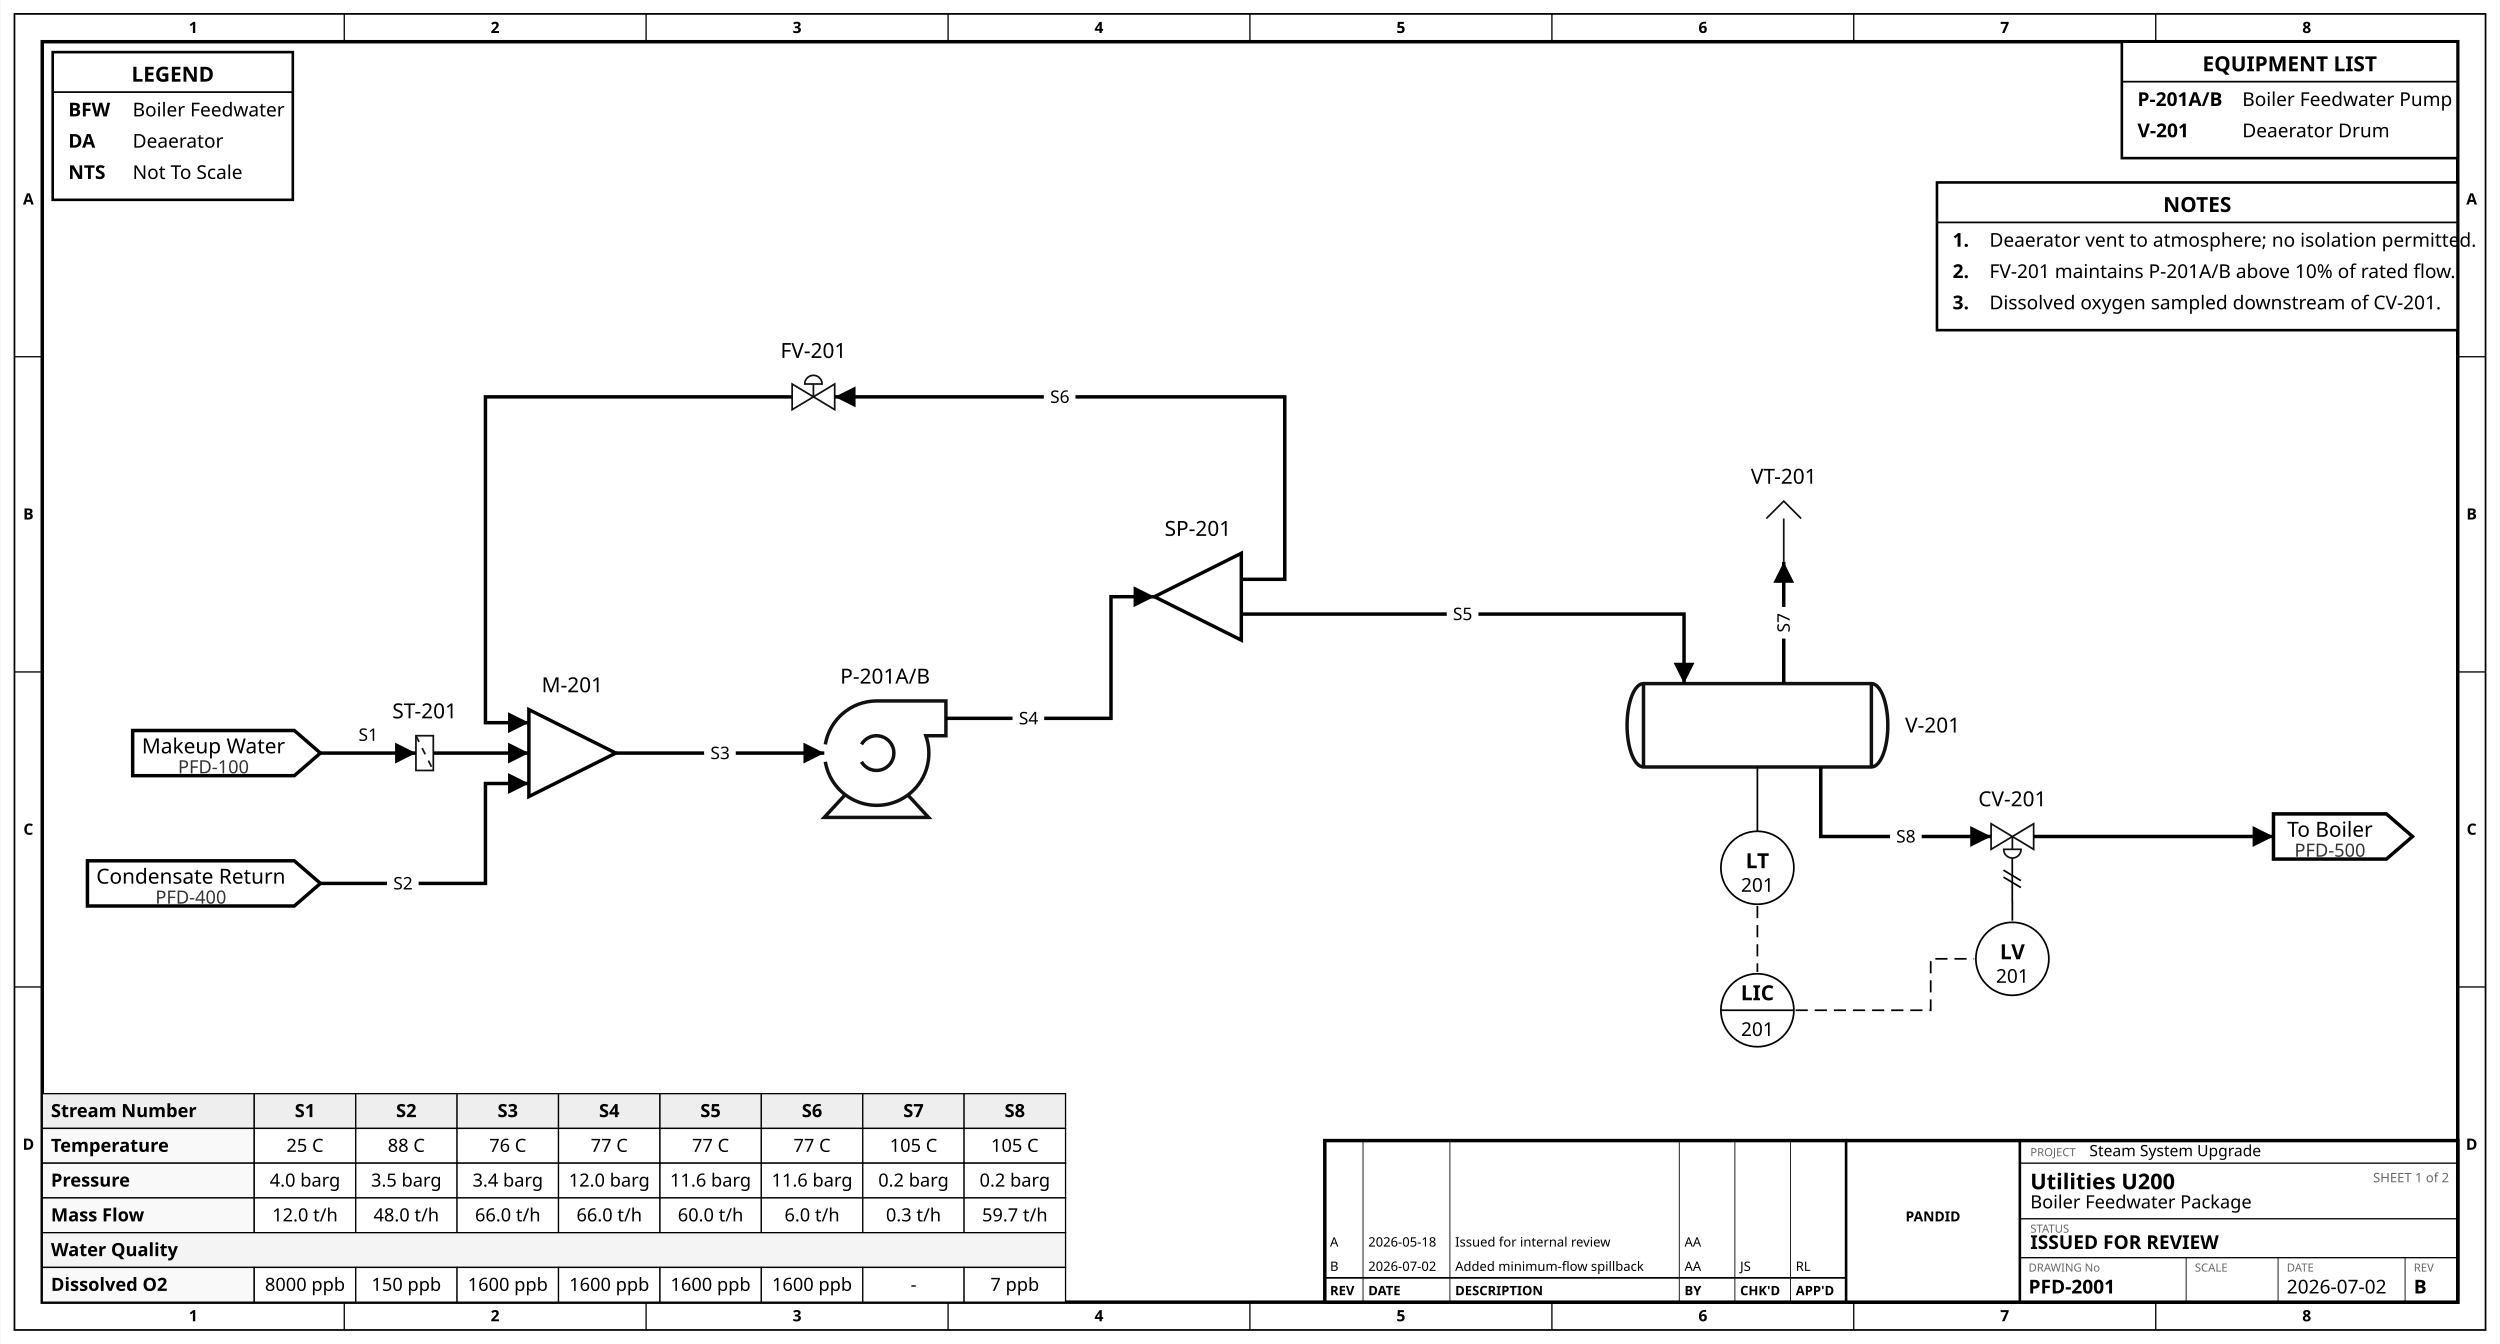
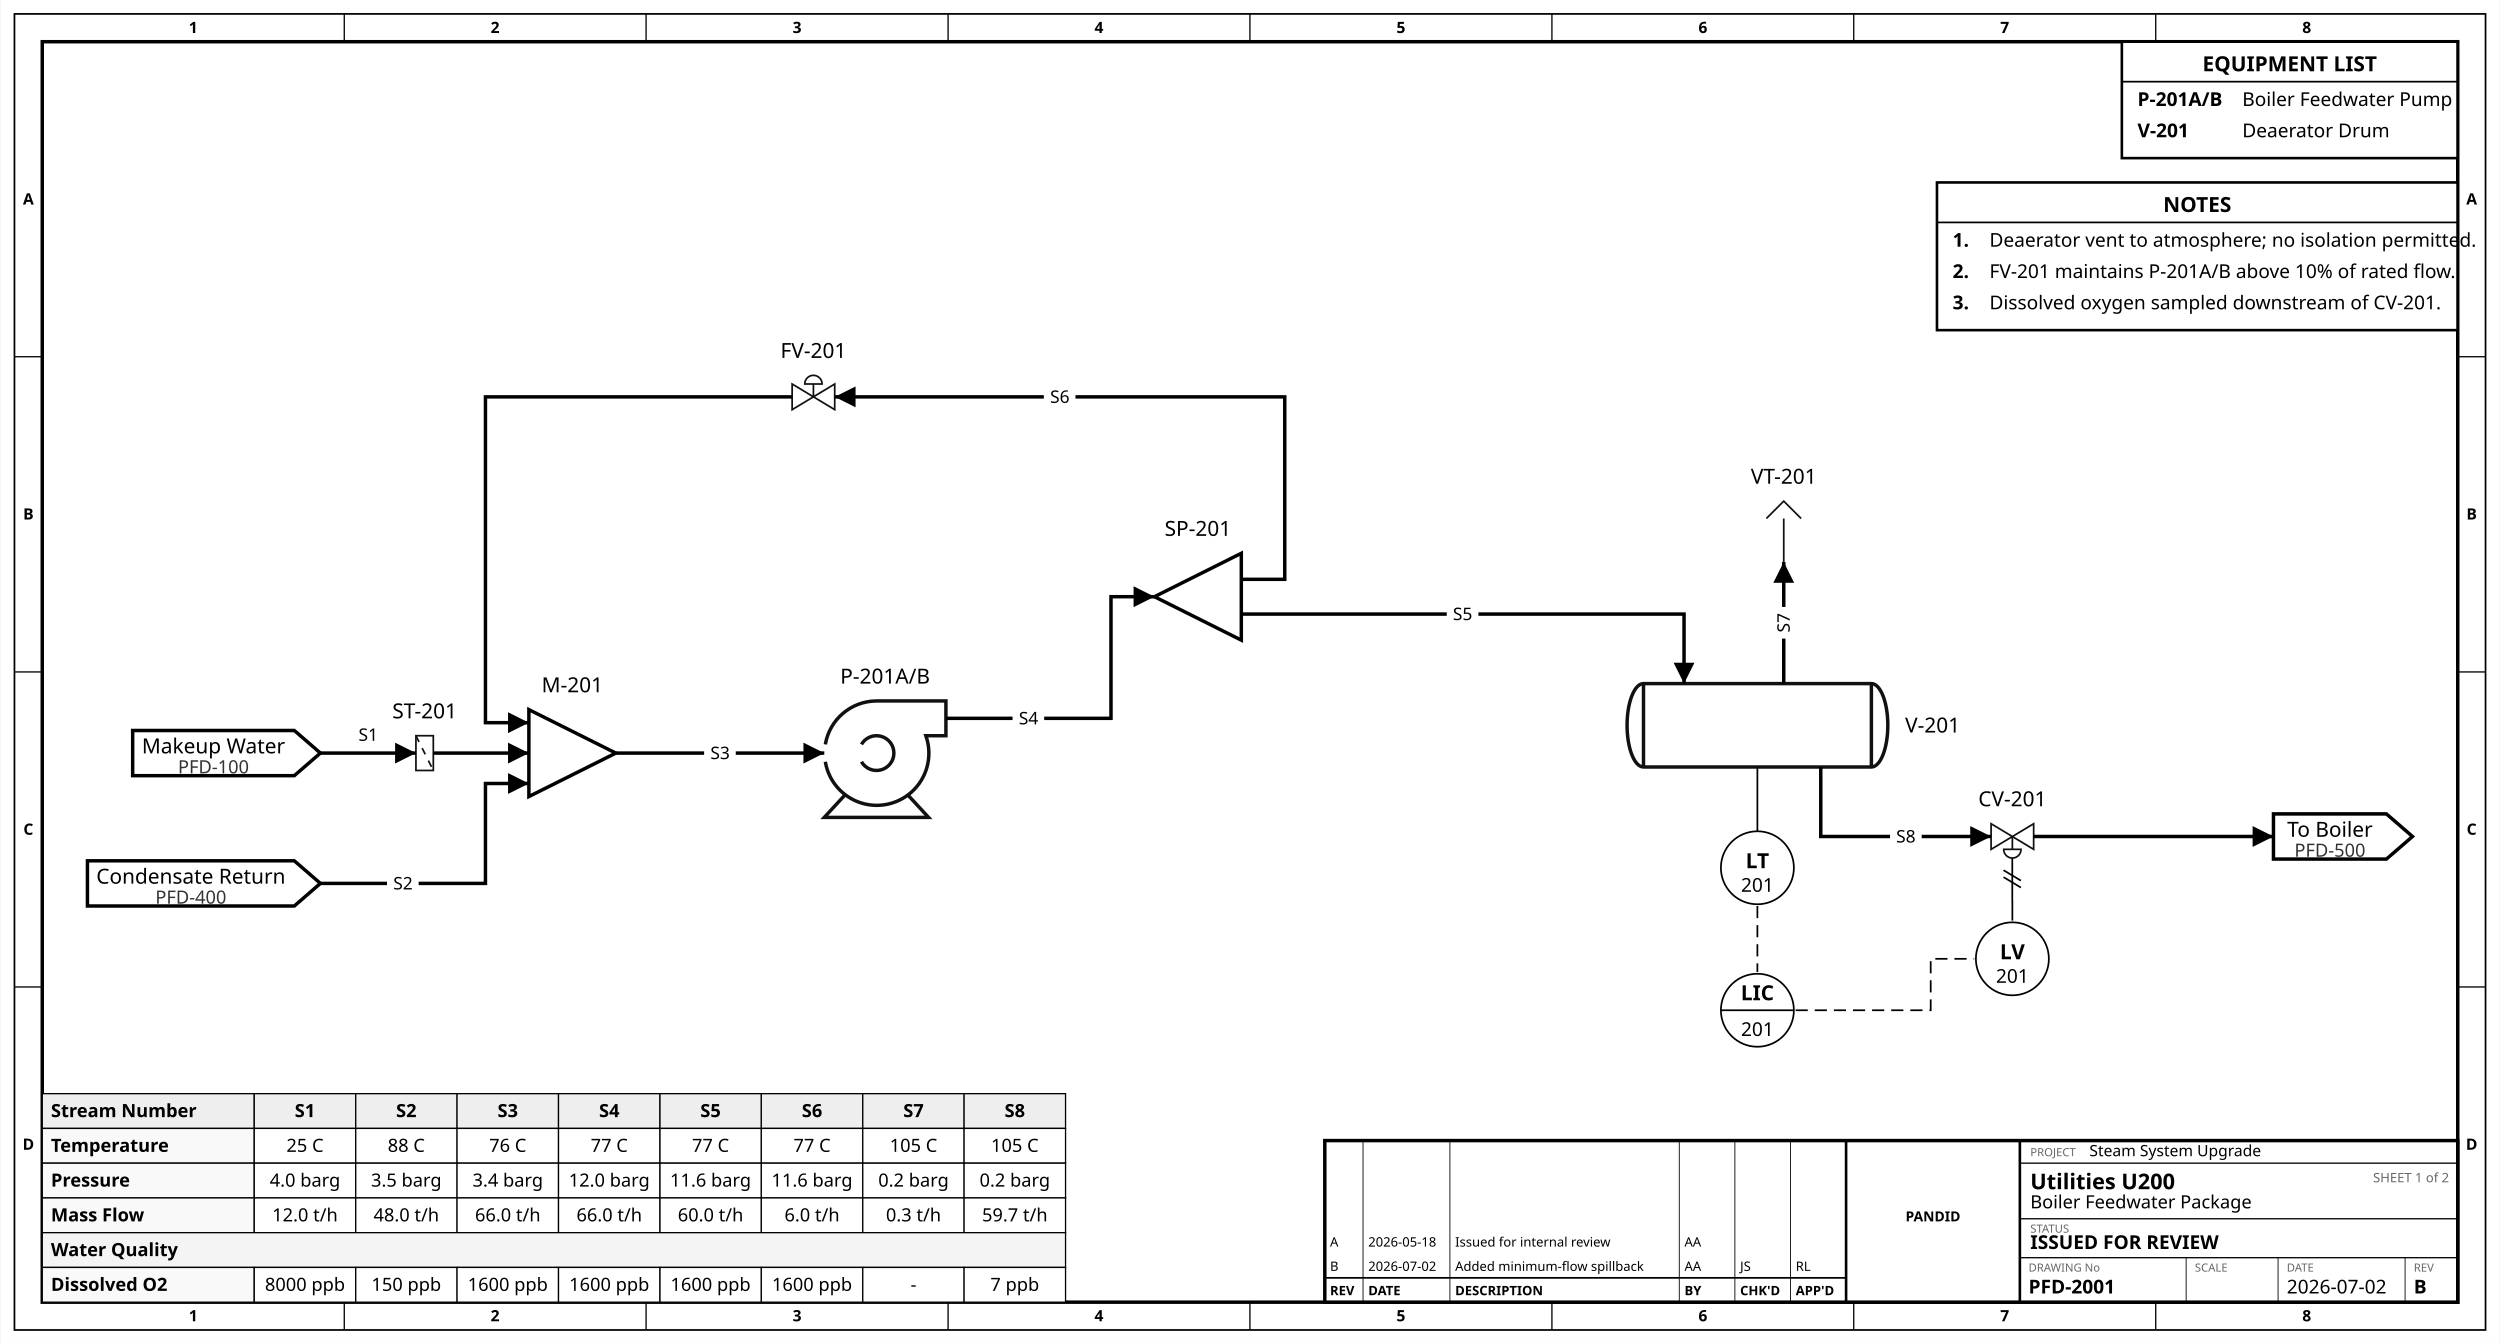
<svg xmlns="http://www.w3.org/2000/svg" width="1438" height="773" viewBox="0.0 -238.4 1438.1 773.4">
  <rect x="0.0" y="-238.4" width="1438.1" height="773.4" fill="white" />
  <rect x="8.0" y="-230.4" width="1422.1" height="757.4" fill="none" stroke="black" stroke-width="1" />
  <rect x="24.0" y="-214.4" width="1390.1" height="725.4" fill="none" stroke="black" stroke-width="2" />
  <text x="110.9" y="-219.4" font-family="sans-serif" font-size="9.0" text-anchor="middle" font-weight="bold" fill="black">1</text>
  <text x="110.9" y="522.0" font-family="sans-serif" font-size="9.0" text-anchor="middle" font-weight="bold" fill="black">1</text>
  <line x1="197.8" y1="-230.4" x2="197.8" y2="-214.4" stroke="black" stroke-width="0.75" />
  <line x1="197.8" y1="511.0" x2="197.8" y2="527.0" stroke="black" stroke-width="0.75" />
  <text x="284.6" y="-219.4" font-family="sans-serif" font-size="9.0" text-anchor="middle" font-weight="bold" fill="black">2</text>
  <text x="284.6" y="522.0" font-family="sans-serif" font-size="9.0" text-anchor="middle" font-weight="bold" fill="black">2</text>
  <line x1="371.5" y1="-230.4" x2="371.5" y2="-214.4" stroke="black" stroke-width="0.75" />
  <line x1="371.5" y1="511.0" x2="371.5" y2="527.0" stroke="black" stroke-width="0.75" />
  <text x="458.4" y="-219.4" font-family="sans-serif" font-size="9.0" text-anchor="middle" font-weight="bold" fill="black">3</text>
  <text x="458.4" y="522.0" font-family="sans-serif" font-size="9.0" text-anchor="middle" font-weight="bold" fill="black">3</text>
  <line x1="545.3" y1="-230.4" x2="545.3" y2="-214.4" stroke="black" stroke-width="0.75" />
  <line x1="545.3" y1="511.0" x2="545.3" y2="527.0" stroke="black" stroke-width="0.75" />
  <text x="632.1" y="-219.4" font-family="sans-serif" font-size="9.0" text-anchor="middle" font-weight="bold" fill="black">4</text>
  <text x="632.1" y="522.0" font-family="sans-serif" font-size="9.0" text-anchor="middle" font-weight="bold" fill="black">4</text>
  <line x1="719.0" y1="-230.4" x2="719.0" y2="-214.4" stroke="black" stroke-width="0.75" />
  <line x1="719.0" y1="511.0" x2="719.0" y2="527.0" stroke="black" stroke-width="0.75" />
  <text x="805.9" y="-219.4" font-family="sans-serif" font-size="9.0" text-anchor="middle" font-weight="bold" fill="black">5</text>
  <text x="805.9" y="522.0" font-family="sans-serif" font-size="9.0" text-anchor="middle" font-weight="bold" fill="black">5</text>
  <line x1="892.8" y1="-230.4" x2="892.8" y2="-214.4" stroke="black" stroke-width="0.75" />
  <line x1="892.8" y1="511.0" x2="892.8" y2="527.0" stroke="black" stroke-width="0.75" />
  <text x="979.7" y="-219.4" font-family="sans-serif" font-size="9.0" text-anchor="middle" font-weight="bold" fill="black">6</text>
  <text x="979.7" y="522.0" font-family="sans-serif" font-size="9.0" text-anchor="middle" font-weight="bold" fill="black">6</text>
  <line x1="1066.5" y1="-230.4" x2="1066.5" y2="-214.4" stroke="black" stroke-width="0.75" />
  <line x1="1066.5" y1="511.0" x2="1066.5" y2="527.0" stroke="black" stroke-width="0.75" />
  <text x="1153.4" y="-219.4" font-family="sans-serif" font-size="9.0" text-anchor="middle" font-weight="bold" fill="black">7</text>
  <text x="1153.4" y="522.0" font-family="sans-serif" font-size="9.0" text-anchor="middle" font-weight="bold" fill="black">7</text>
  <line x1="1240.3" y1="-230.4" x2="1240.3" y2="-214.4" stroke="black" stroke-width="0.75" />
  <line x1="1240.3" y1="511.0" x2="1240.3" y2="527.0" stroke="black" stroke-width="0.75" />
  <text x="1327.2" y="-219.4" font-family="sans-serif" font-size="9.0" text-anchor="middle" font-weight="bold" fill="black">8</text>
  <text x="1327.2" y="522.0" font-family="sans-serif" font-size="9.0" text-anchor="middle" font-weight="bold" fill="black">8</text>
  <text x="16.0" y="-120.7" font-family="sans-serif" font-size="9.0" text-anchor="middle" font-weight="bold" fill="black">A</text>
  <text x="1422.1" y="-120.7" font-family="sans-serif" font-size="9.0" text-anchor="middle" font-weight="bold" fill="black">A</text>
  <line x1="8.0" y1="-33.1" x2="24.0" y2="-33.1" stroke="black" stroke-width="0.75" />
  <line x1="1414.1" y1="-33.1" x2="1430.1" y2="-33.1" stroke="black" stroke-width="0.75" />
  <text x="16.0" y="60.6" font-family="sans-serif" font-size="9.0" text-anchor="middle" font-weight="bold" fill="black">B</text>
  <text x="1422.1" y="60.6" font-family="sans-serif" font-size="9.0" text-anchor="middle" font-weight="bold" fill="black">B</text>
  <line x1="8.0" y1="148.3" x2="24.0" y2="148.3" stroke="black" stroke-width="0.75" />
  <line x1="1414.1" y1="148.3" x2="1430.1" y2="148.3" stroke="black" stroke-width="0.75" />
  <text x="16.0" y="242.0" font-family="sans-serif" font-size="9.0" text-anchor="middle" font-weight="bold" fill="black">C</text>
  <text x="1422.1" y="242.0" font-family="sans-serif" font-size="9.0" text-anchor="middle" font-weight="bold" fill="black">C</text>
  <line x1="8.0" y1="329.6" x2="24.0" y2="329.6" stroke="black" stroke-width="0.75" />
  <line x1="1414.1" y1="329.6" x2="1430.1" y2="329.6" stroke="black" stroke-width="0.75" />
  <text x="16.0" y="423.3" font-family="sans-serif" font-size="9.0" text-anchor="middle" font-weight="bold" fill="black">D</text>
  <text x="1422.1" y="423.3" font-family="sans-serif" font-size="9.0" text-anchor="middle" font-weight="bold" fill="black">D</text>
-   <rect x="30.0" y="-208.4" width="138.2" height="85.0" fill="white" stroke="black" stroke-width="1.5" />
-   <text x="99.1" y="-191.4" font-family="sans-serif" font-size="12.0" text-anchor="middle" font-weight="bold" fill="black">LEGEND</text>
-   <line x1="30.0" y1="-185.4" x2="168.2" y2="-185.4" stroke="black" stroke-width="1" />
-   <text x="39.0" y="-171.4" font-family="sans-serif" font-size="11.0" text-anchor="start" font-weight="bold" fill="black">BFW</text>
-   <text x="76.0" y="-171.4" font-family="sans-serif" font-size="11.0" text-anchor="start" fill="black">Boiler Feedwater</text>
-   <text x="39.0" y="-153.4" font-family="sans-serif" font-size="11.0" text-anchor="start" font-weight="bold" fill="black">DA</text>
-   <text x="76.0" y="-153.4" font-family="sans-serif" font-size="11.0" text-anchor="start" fill="black">Deaerator</text>
-   <text x="39.0" y="-135.4" font-family="sans-serif" font-size="11.0" text-anchor="start" font-weight="bold" fill="black">NTS</text>
-   <text x="76.0" y="-135.4" font-family="sans-serif" font-size="11.0" text-anchor="start" fill="black">Not To Scale</text>
  <rect x="1220.8" y="-214.4" width="193.2" height="67.0" fill="white" stroke="black" stroke-width="1.5" />
  <text x="1317.4" y="-197.4" font-family="sans-serif" font-size="12.0" text-anchor="middle" font-weight="bold" fill="black">EQUIPMENT LIST</text>
  <line x1="1220.8" y1="-191.4" x2="1414.1" y2="-191.4" stroke="black" stroke-width="1" />
  <text x="1229.8" y="-177.4" font-family="sans-serif" font-size="11.0" text-anchor="start" font-weight="bold" fill="black">P-201A/B</text>
  <text x="1290.1" y="-177.4" font-family="sans-serif" font-size="11.0" text-anchor="start" fill="black">Boiler Feedwater Pump</text>
  <text x="1229.8" y="-159.4" font-family="sans-serif" font-size="11.0" text-anchor="start" font-weight="bold" fill="black">V-201</text>
  <text x="1290.1" y="-159.4" font-family="sans-serif" font-size="11.0" text-anchor="start" fill="black">Deaerator Drum</text>
  <rect x="1114.4" y="-133.4" width="299.6" height="85.0" fill="white" stroke="black" stroke-width="1.5" />
  <text x="1264.2" y="-116.4" font-family="sans-serif" font-size="12.0" text-anchor="middle" font-weight="bold" fill="black">NOTES</text>
  <line x1="1114.4" y1="-110.4" x2="1414.1" y2="-110.4" stroke="black" stroke-width="1" />
  <text x="1123.4" y="-96.4" font-family="sans-serif" font-size="11.0" text-anchor="start" font-weight="bold" fill="black">1.</text>
  <text x="1144.6" y="-96.4" font-family="sans-serif" font-size="11.0" text-anchor="start" fill="black">Deaerator vent to atmosphere; no isolation permitted.</text>
  <text x="1123.4" y="-78.4" font-family="sans-serif" font-size="11.0" text-anchor="start" font-weight="bold" fill="black">2.</text>
  <text x="1144.6" y="-78.4" font-family="sans-serif" font-size="11.0" text-anchor="start" fill="black">FV-201 maintains P-201A/B above 10% of rated flow.</text>
  <text x="1123.4" y="-60.4" font-family="sans-serif" font-size="11.0" text-anchor="start" font-weight="bold" fill="black">3.</text>
  <text x="1144.6" y="-60.4" font-family="sans-serif" font-size="11.0" text-anchor="start" fill="black">Dissolved oxygen sampled downstream of CV-201.</text>
  <g id="stream_table">
    <rect x="24.0" y="391.0" width="122.0" height="20.0" fill="#eee" stroke="black" stroke-width="0.75" />
    <text x="29.0" y="404.5" font-family="sans-serif" font-size="10.5" font-weight="bold" text-anchor="start">Stream Number</text>
    <rect x="146.0" y="391.0" width="58.4" height="20.0" fill="#eee" stroke="black" stroke-width="0.75" />
    <text x="175.2" y="404.5" font-family="sans-serif" font-size="10.5" font-weight="bold" text-anchor="middle">S1</text>
    <rect x="204.4" y="391.0" width="58.4" height="20.0" fill="#eee" stroke="black" stroke-width="0.75" />
    <text x="233.5" y="404.5" font-family="sans-serif" font-size="10.5" font-weight="bold" text-anchor="middle">S2</text>
    <rect x="262.7" y="391.0" width="58.4" height="20.0" fill="#eee" stroke="black" stroke-width="0.75" />
    <text x="291.9" y="404.5" font-family="sans-serif" font-size="10.5" font-weight="bold" text-anchor="middle">S3</text>
    <rect x="321.1" y="391.0" width="58.4" height="20.0" fill="#eee" stroke="black" stroke-width="0.75" />
    <text x="350.3" y="404.5" font-family="sans-serif" font-size="10.5" font-weight="bold" text-anchor="middle">S4</text>
    <rect x="379.5" y="391.0" width="58.4" height="20.0" fill="#eee" stroke="black" stroke-width="0.75" />
    <text x="408.6" y="404.5" font-family="sans-serif" font-size="10.5" font-weight="bold" text-anchor="middle">S5</text>
    <rect x="437.8" y="391.0" width="58.4" height="20.0" fill="#eee" stroke="black" stroke-width="0.75" />
    <text x="467.0" y="404.5" font-family="sans-serif" font-size="10.5" font-weight="bold" text-anchor="middle">S6</text>
    <rect x="496.2" y="391.0" width="58.4" height="20.0" fill="#eee" stroke="black" stroke-width="0.75" />
    <text x="525.4" y="404.5" font-family="sans-serif" font-size="10.5" font-weight="bold" text-anchor="middle">S7</text>
    <rect x="554.5" y="391.0" width="58.4" height="20.0" fill="#eee" stroke="black" stroke-width="0.75" />
    <text x="583.7" y="404.5" font-family="sans-serif" font-size="10.5" font-weight="bold" text-anchor="middle">S8</text>
    <rect x="24.0" y="411.0" width="122.0" height="20.0" fill="#f9f9f9" stroke="black" stroke-width="0.75" />
    <text x="29.0" y="424.5" font-family="sans-serif" font-size="10.5" font-weight="bold" text-anchor="start">Temperature</text>
    <rect x="146.0" y="411.0" width="58.4" height="20.0" fill="white" stroke="black" stroke-width="0.75" />
    <text x="175.2" y="424.5" font-family="sans-serif" font-size="10.5" text-anchor="middle">25 C</text>
    <rect x="204.4" y="411.0" width="58.4" height="20.0" fill="white" stroke="black" stroke-width="0.75" />
    <text x="233.5" y="424.5" font-family="sans-serif" font-size="10.5" text-anchor="middle">88 C</text>
    <rect x="262.7" y="411.0" width="58.4" height="20.0" fill="white" stroke="black" stroke-width="0.75" />
    <text x="291.9" y="424.5" font-family="sans-serif" font-size="10.5" text-anchor="middle">76 C</text>
    <rect x="321.1" y="411.0" width="58.4" height="20.0" fill="white" stroke="black" stroke-width="0.75" />
    <text x="350.3" y="424.5" font-family="sans-serif" font-size="10.5" text-anchor="middle">77 C</text>
    <rect x="379.5" y="411.0" width="58.4" height="20.0" fill="white" stroke="black" stroke-width="0.75" />
    <text x="408.6" y="424.5" font-family="sans-serif" font-size="10.5" text-anchor="middle">77 C</text>
    <rect x="437.8" y="411.0" width="58.4" height="20.0" fill="white" stroke="black" stroke-width="0.75" />
    <text x="467.0" y="424.5" font-family="sans-serif" font-size="10.5" text-anchor="middle">77 C</text>
    <rect x="496.2" y="411.0" width="58.4" height="20.0" fill="white" stroke="black" stroke-width="0.75" />
    <text x="525.4" y="424.5" font-family="sans-serif" font-size="10.5" text-anchor="middle">105 C</text>
    <rect x="554.5" y="411.0" width="58.4" height="20.0" fill="white" stroke="black" stroke-width="0.75" />
    <text x="583.7" y="424.5" font-family="sans-serif" font-size="10.5" text-anchor="middle">105 C</text>
    <rect x="24.0" y="431.0" width="122.0" height="20.0" fill="#f9f9f9" stroke="black" stroke-width="0.75" />
    <text x="29.0" y="444.5" font-family="sans-serif" font-size="10.5" font-weight="bold" text-anchor="start">Pressure</text>
    <rect x="146.0" y="431.0" width="58.4" height="20.0" fill="white" stroke="black" stroke-width="0.75" />
    <text x="175.2" y="444.5" font-family="sans-serif" font-size="10.5" text-anchor="middle">4.0 barg</text>
    <rect x="204.4" y="431.0" width="58.4" height="20.0" fill="white" stroke="black" stroke-width="0.75" />
    <text x="233.5" y="444.5" font-family="sans-serif" font-size="10.5" text-anchor="middle">3.5 barg</text>
    <rect x="262.7" y="431.0" width="58.4" height="20.0" fill="white" stroke="black" stroke-width="0.75" />
    <text x="291.9" y="444.5" font-family="sans-serif" font-size="10.5" text-anchor="middle">3.4 barg</text>
    <rect x="321.1" y="431.0" width="58.4" height="20.0" fill="white" stroke="black" stroke-width="0.75" />
    <text x="350.3" y="444.5" font-family="sans-serif" font-size="10.5" text-anchor="middle">12.0 barg</text>
    <rect x="379.5" y="431.0" width="58.4" height="20.0" fill="white" stroke="black" stroke-width="0.75" />
    <text x="408.6" y="444.5" font-family="sans-serif" font-size="10.5" text-anchor="middle">11.6 barg</text>
    <rect x="437.8" y="431.0" width="58.4" height="20.0" fill="white" stroke="black" stroke-width="0.75" />
    <text x="467.0" y="444.5" font-family="sans-serif" font-size="10.5" text-anchor="middle">11.6 barg</text>
    <rect x="496.2" y="431.0" width="58.4" height="20.0" fill="white" stroke="black" stroke-width="0.75" />
    <text x="525.4" y="444.5" font-family="sans-serif" font-size="10.5" text-anchor="middle">0.2 barg</text>
    <rect x="554.5" y="431.0" width="58.4" height="20.0" fill="white" stroke="black" stroke-width="0.75" />
    <text x="583.7" y="444.5" font-family="sans-serif" font-size="10.5" text-anchor="middle">0.2 barg</text>
    <rect x="24.0" y="451.0" width="122.0" height="20.0" fill="#f9f9f9" stroke="black" stroke-width="0.75" />
    <text x="29.0" y="464.5" font-family="sans-serif" font-size="10.5" font-weight="bold" text-anchor="start">Mass Flow</text>
    <rect x="146.0" y="451.0" width="58.4" height="20.0" fill="white" stroke="black" stroke-width="0.75" />
    <text x="175.2" y="464.5" font-family="sans-serif" font-size="10.5" text-anchor="middle">12.0 t/h</text>
    <rect x="204.4" y="451.0" width="58.4" height="20.0" fill="white" stroke="black" stroke-width="0.75" />
    <text x="233.5" y="464.5" font-family="sans-serif" font-size="10.5" text-anchor="middle">48.0 t/h</text>
    <rect x="262.7" y="451.0" width="58.4" height="20.0" fill="white" stroke="black" stroke-width="0.75" />
    <text x="291.9" y="464.5" font-family="sans-serif" font-size="10.5" text-anchor="middle">66.0 t/h</text>
    <rect x="321.1" y="451.0" width="58.4" height="20.0" fill="white" stroke="black" stroke-width="0.75" />
    <text x="350.3" y="464.5" font-family="sans-serif" font-size="10.5" text-anchor="middle">66.0 t/h</text>
    <rect x="379.5" y="451.0" width="58.4" height="20.0" fill="white" stroke="black" stroke-width="0.75" />
    <text x="408.6" y="464.5" font-family="sans-serif" font-size="10.5" text-anchor="middle">60.0 t/h</text>
    <rect x="437.8" y="451.0" width="58.4" height="20.0" fill="white" stroke="black" stroke-width="0.75" />
    <text x="467.0" y="464.5" font-family="sans-serif" font-size="10.5" text-anchor="middle">6.0 t/h</text>
    <rect x="496.2" y="451.0" width="58.4" height="20.0" fill="white" stroke="black" stroke-width="0.75" />
    <text x="525.4" y="464.5" font-family="sans-serif" font-size="10.5" text-anchor="middle">0.3 t/h</text>
    <rect x="554.5" y="451.0" width="58.4" height="20.0" fill="white" stroke="black" stroke-width="0.75" />
    <text x="583.7" y="464.5" font-family="sans-serif" font-size="10.5" text-anchor="middle">59.7 t/h</text>
    <rect x="24.0" y="471.0" width="588.9" height="20.0" fill="#f4f4f4" stroke="black" stroke-width="0.75" />
    <text x="29.0" y="484.5" font-family="sans-serif" font-size="10.5" font-weight="bold" text-anchor="start">Water Quality</text>
    <rect x="24.0" y="491.0" width="122.0" height="20.0" fill="#f9f9f9" stroke="black" stroke-width="0.75" />
    <text x="29.0" y="504.5" font-family="sans-serif" font-size="10.5" font-weight="bold" text-anchor="start">Dissolved O2</text>
    <rect x="146.0" y="491.0" width="58.4" height="20.0" fill="white" stroke="black" stroke-width="0.75" />
    <text x="175.2" y="504.5" font-family="sans-serif" font-size="10.5" text-anchor="middle">8000 ppb</text>
    <rect x="204.4" y="491.0" width="58.4" height="20.0" fill="white" stroke="black" stroke-width="0.75" />
    <text x="233.5" y="504.5" font-family="sans-serif" font-size="10.5" text-anchor="middle">150 ppb</text>
    <rect x="262.7" y="491.0" width="58.4" height="20.0" fill="white" stroke="black" stroke-width="0.75" />
    <text x="291.9" y="504.5" font-family="sans-serif" font-size="10.5" text-anchor="middle">1600 ppb</text>
    <rect x="321.1" y="491.0" width="58.4" height="20.0" fill="white" stroke="black" stroke-width="0.75" />
    <text x="350.3" y="504.5" font-family="sans-serif" font-size="10.5" text-anchor="middle">1600 ppb</text>
    <rect x="379.5" y="491.0" width="58.4" height="20.0" fill="white" stroke="black" stroke-width="0.75" />
    <text x="408.6" y="504.5" font-family="sans-serif" font-size="10.5" text-anchor="middle">1600 ppb</text>
    <rect x="437.8" y="491.0" width="58.4" height="20.0" fill="white" stroke="black" stroke-width="0.75" />
    <text x="467.0" y="504.5" font-family="sans-serif" font-size="10.5" text-anchor="middle">1600 ppb</text>
    <rect x="496.2" y="491.0" width="58.4" height="20.0" fill="white" stroke="black" stroke-width="0.75" />
    <text x="525.4" y="504.5" font-family="sans-serif" font-size="10.5" text-anchor="middle">-</text>
    <rect x="554.5" y="491.0" width="58.4" height="20.0" fill="white" stroke="black" stroke-width="0.75" />
    <text x="583.7" y="504.5" font-family="sans-serif" font-size="10.5" text-anchor="middle">7 ppb</text>
  </g>
  <rect x="762.1" y="418.0" width="652.0" height="93.0" fill="white" stroke="black" stroke-width="2" />
  <line x1="1062.1" y1="418.0" x2="1062.1" y2="511.0" stroke="black" stroke-width="1.5" />
  <line x1="1162.1" y1="418.0" x2="1162.1" y2="511.0" stroke="black" stroke-width="1.5" />
  <line x1="762.1" y1="497.0" x2="1062.1" y2="497.0" stroke="black" stroke-width="1" />
  <line x1="784.1" y1="418.0" x2="784.1" y2="511.0" stroke="black" stroke-width="0.5" />
  <line x1="834.1" y1="418.0" x2="834.1" y2="511.0" stroke="black" stroke-width="0.5" />
  <line x1="966.1" y1="418.0" x2="966.1" y2="511.0" stroke="black" stroke-width="0.5" />
  <line x1="998.1" y1="418.0" x2="998.1" y2="511.0" stroke="black" stroke-width="0.5" />
  <line x1="1030.1" y1="418.0" x2="1030.1" y2="511.0" stroke="black" stroke-width="0.5" />
  <text x="765.1" y="507.0" font-family="sans-serif" font-size="7.5" text-anchor="start" font-weight="bold" fill="black">REV</text>
  <text x="787.1" y="507.0" font-family="sans-serif" font-size="7.5" text-anchor="start" font-weight="bold" fill="black">DATE</text>
  <text x="837.1" y="507.0" font-family="sans-serif" font-size="7.5" text-anchor="start" font-weight="bold" fill="black">DESCRIPTION</text>
  <text x="969.1" y="507.0" font-family="sans-serif" font-size="7.5" text-anchor="start" font-weight="bold" fill="black">BY</text>
  <text x="1001.1" y="507.0" font-family="sans-serif" font-size="7.5" text-anchor="start" font-weight="bold" fill="black">CHK'D</text>
  <text x="1033.1" y="507.0" font-family="sans-serif" font-size="7.5" text-anchor="start" font-weight="bold" fill="black">APP'D</text>
  <text x="765.1" y="493.0" font-family="sans-serif" font-size="7.5" text-anchor="start" fill="black">B</text>
  <text x="787.1" y="493.0" font-family="sans-serif" font-size="7.5" text-anchor="start" fill="black">2026-07-02</text>
  <text x="837.1" y="493.0" font-family="sans-serif" font-size="7.5" text-anchor="start" fill="black">Added minimum-flow spillback</text>
  <text x="969.1" y="493.0" font-family="sans-serif" font-size="7.5" text-anchor="start" fill="black">AA</text>
  <text x="1001.1" y="493.0" font-family="sans-serif" font-size="7.5" text-anchor="start" fill="black">JS</text>
  <text x="1033.1" y="493.0" font-family="sans-serif" font-size="7.5" text-anchor="start" fill="black">RL</text>
  <text x="765.1" y="479.0" font-family="sans-serif" font-size="7.5" text-anchor="start" fill="black">A</text>
  <text x="787.1" y="479.0" font-family="sans-serif" font-size="7.5" text-anchor="start" fill="black">2026-05-18</text>
  <text x="837.1" y="479.0" font-family="sans-serif" font-size="7.5" text-anchor="start" fill="black">Issued for internal review</text>
  <text x="969.1" y="479.0" font-family="sans-serif" font-size="7.5" text-anchor="start" fill="black">AA</text>
  <text x="1001.1" y="479.0" font-family="sans-serif" font-size="7.5" text-anchor="start" fill="black" />
  <text x="1033.1" y="479.0" font-family="sans-serif" font-size="7.5" text-anchor="start" fill="black" />
  <text x="1112.1" y="464.5" font-family="sans-serif" font-size="8.0" text-anchor="middle" font-weight="bold" fill="black">PANDID</text>
  <text x="1168.1" y="427.0" font-family="sans-serif" font-size="6.5" text-anchor="start" fill="#666">PROJECT</text>
  <text x="1202.1" y="427.0" font-family="sans-serif" font-size="9.0" text-anchor="start" fill="black">Steam System Upgrade</text>
  <line x1="1162.1" y1="431.0" x2="1414.1" y2="431.0" stroke="black" stroke-width="0.75" />
  <line x1="1162.1" y1="463.0" x2="1414.1" y2="463.0" stroke="black" stroke-width="0.75" />
  <line x1="1162.1" y1="485.4" x2="1414.1" y2="485.4" stroke="black" stroke-width="0.75" />
  <text x="1168.1" y="446.0" font-family="sans-serif" font-size="12.5" text-anchor="start" font-weight="bold" fill="black">Utilities U200</text>
  <text x="1168.1" y="457.0" font-family="sans-serif" font-size="10.5" text-anchor="start" fill="black">Boiler Feedwater Package</text>
  <text x="1409.1" y="442.0" font-family="sans-serif" font-size="7.5" text-anchor="end" fill="#666">SHEET 1 of 2</text>
  <text x="1168.1" y="471.0" font-family="sans-serif" font-size="6.5" text-anchor="start" fill="#666">STATUS</text>
  <text x="1168.1" y="480.4" font-family="sans-serif" font-size="11.0" text-anchor="start" font-weight="bold" fill="black">ISSUED FOR REVIEW</text>
  <text x="1167.1" y="493.4" font-family="sans-serif" font-size="6.5" text-anchor="start" fill="#666">DRAWING No</text>
  <text x="1167.1" y="506.0" font-family="sans-serif" font-size="11.0" text-anchor="start" font-weight="bold" fill="black">PFD-2001</text>
  <line x1="1257.8" y1="485.4" x2="1257.8" y2="511.0" stroke="black" stroke-width="0.5" />
  <text x="1262.8" y="493.4" font-family="sans-serif" font-size="6.5" text-anchor="start" fill="#666">SCALE</text>
  <line x1="1310.7" y1="485.4" x2="1310.7" y2="511.0" stroke="black" stroke-width="0.5" />
  <text x="1315.7" y="493.4" font-family="sans-serif" font-size="6.5" text-anchor="start" fill="#666">DATE</text>
  <text x="1315.7" y="506.0" font-family="sans-serif" font-size="11.0" text-anchor="start" fill="black">2026-07-02</text>
  <line x1="1383.8" y1="485.4" x2="1383.8" y2="511.0" stroke="black" stroke-width="0.5" />
  <text x="1388.8" y="493.4" font-family="sans-serif" font-size="6.5" text-anchor="start" fill="#666">REV</text>
  <text x="1388.8" y="506.0" font-family="sans-serif" font-size="11.0" text-anchor="start" font-weight="bold" fill="black">B</text>
  <defs>
    <marker id="arrow_black" viewBox="0 0 10 10" refX="10" refY="5" markerWidth="12" markerHeight="12" markerUnits="userSpaceOnUse" orient="auto-start-reverse">
      <path d="M 0 0 L 10 5 L 0 10 z" fill="black" />
    </marker>
    <symbol id="sym_fitting_strainer" viewBox="0 0 10.0 20.0" overflow="visible">
      <g transform="scale(0.25)">
        <rect x="0.0" y="0.0" width="40.0" height="80.0" fill="white" stroke="#111" stroke-width="4" />
        <path d="M 0.0 0.0 L 40.0 80.0" fill="none" stroke="#111" stroke-width="4" stroke-dasharray="16 16" />
      </g>
    </symbol>
    <symbol id="sym_instrument" viewBox="0 0 44.0 44.0" overflow="visible">
      <circle cx="22" cy="22" r="21" fill="white" stroke="black" stroke-width="1" />
    </symbol>
    <symbol id="sym_instrument_panel" viewBox="0 0 44.0 44.0" overflow="visible">
      <circle cx="22" cy="22" r="21" fill="white" stroke="black" stroke-width="1" />
      <line x1="1" y1="22" x2="43" y2="22" stroke="black" stroke-width="1" />
    </symbol>
    <symbol id="sym_mixer" viewBox="0 0 50.0 50.0" overflow="visible">
      <polygon points="0,0 50,25 0,50" fill="none" stroke="black" stroke-width="2" />
    </symbol>
    <symbol id="sym_pump" viewBox="0 0 70.0 67.0" overflow="visible">
      <path d="M 12.0 54.0 L 0.0 67.0 L 60.0 67.0 L 48.0 54.0" fill="white" stroke="#111" stroke-width="2.0" />
      <path d="M 0.6 25.0 A 30.0 30.0 0.0 0 1 30.0 0.0 L 70.0 0.0 L 70.0 20.0 L 58.45 20.0 A 30.0 30.0 0.0 0 1 51.859 50.83 A 30.0 30.0 0.0 0 1 21.341 58.742 A 30.0 30.0 0.0 0 1 0.6 35.0" fill="white" stroke="#111" stroke-width="2.0" />
      <path d="M 21.4 25.0 A 10.0 10.0 0.0 1 1 21.4 35.0" fill="none" stroke="#111" stroke-width="2.0" />
    </symbol>
    <symbol id="sym_splitter" viewBox="0 0 50.0 50.0" overflow="visible">
      <polygon points="0,25 50,0 50,50" fill="none" stroke="black" stroke-width="2" />
    </symbol>
    <symbol id="sym_valve_control" viewBox="0 0 24.5 19.8" overflow="visible">
      <g transform="scale(0.25)">
        <path d="M 0.0 79.0 L 0.0 20.0 L 98.0 79.0 L 98.0 20.0 Z M 29.0 20.0 A 20.0 20.0 0.0 0 1 49.0 0.0 A 20.0 20.0 0.0 0 1 69.0 20.0 Z M 49.0 20.0 L 49.0 49.0" fill="white" stroke="#111" stroke-width="4" />
      </g>
    </symbol>
    <symbol id="sym_vent" viewBox="0 0 20.0 35.0" overflow="visible">
      <g transform="scale(0.25)">
        <path d="M 40.0 40.0 L 40.0 140.0 M 0.0 40.0 L 40.0 0.0 L 80.0 40.0" fill="none" stroke="#111" stroke-width="4" />
      </g>
    </symbol>
    <symbol id="sym_vessel_horizontal_s150x48" viewBox="0 0 150 48" overflow="visible">
      <path d="M 9.459 48 L 140.607 48 A 24 9.458 90 0 0 150.064 24 A 24 9.458 90 0 0 140.607 0 L 9.459 0 A 24 9.458 90 0 0 0.001 24 A 24 9.458 90 0 0 9.459 48 Z M 9.459 0 L 9.459 48 M 140.607 0 L 140.607 48" fill="white" stroke="#111" stroke-width="2" />
    </symbol>
  </defs>
  <g id="units">
    <polygon points="76.028,182.0 169.052,182.0 184.052,195.0 169.052,208.0 76.028,208.0" fill="transparent" stroke="black" stroke-width="2" />
    <text x="122.54" y="191.0" font-family="sans-serif" font-size="12" text-anchor="middle" dominant-baseline="middle">Makeup Water</text>
    <text x="122.54" y="203.0" font-family="sans-serif" font-size="10.5" text-anchor="middle" dominant-baseline="middle" fill="#333">PFD-100</text>
    <use href="#sym_fitting_strainer" x="239.05" y="185" width="10.0" height="20.0" />
    <polygon points="50.0,257.0 169.052,257.0 184.052,270.0 169.052,283.0 50.0,283.0" fill="transparent" stroke="black" stroke-width="2" />
    <text x="109.526" y="266.0" font-family="sans-serif" font-size="12" text-anchor="middle" dominant-baseline="middle">Condensate Return</text>
    <text x="109.526" y="278.0" font-family="sans-serif" font-size="10.5" text-anchor="middle" dominant-baseline="middle" fill="#333">PFD-400</text>
    <use href="#sym_mixer" x="304.05" y="170" width="50.0" height="50.0" />
    <use href="#sym_pump" x="474.05" y="165" width="70.0" height="67.0" />
    <use href="#sym_splitter" x="664.05" y="80" width="50.0" height="50.0" />
    <use href="#sym_valve_control" x="455.55" y="-22.4" width="24.5" height="19.8" transform="translate(935.6, 0) scale(-1, 1)" />
    <use href="#sym_vessel_horizontal_s150x48" x="936.05" y="155" width="150" height="48" />
    <use href="#sym_vent" x="1016.22" y="50" width="20.0" height="35.0" />
    <use href="#sym_valve_control" x="1145.54" y="235.6" width="24.5" height="19.8" transform="translate(0, 491) scale(1, -1)" />
    <polygon points="1308.052,230.0 1373.052,230.0 1388.052,243.0 1373.052,256.0 1308.052,256.0" fill="transparent" stroke="black" stroke-width="2" />
    <text x="1340.552" y="239.0" font-family="sans-serif" font-size="12" text-anchor="middle" dominant-baseline="middle">To Boiler</text>
    <text x="1340.552" y="251.0" font-family="sans-serif" font-size="10.5" text-anchor="middle" dominant-baseline="middle" fill="#333">PFD-500</text>
  </g>
  <g id="streams">
    <path d="M 184.052,195.0 L 239.052,195.0" fill="none" stroke="black" stroke-width="2" marker-end="url(#arrow_black)" />
    <path d="M 249.052,195.0 L 304.052,195.0" fill="none" stroke="black" stroke-width="2" marker-end="url(#arrow_black)" />
    <path d="M 184.052,270.0 L 279.052,270.0 L 279.052,212.5 L 304.052,212.5" fill="none" stroke="black" stroke-width="2" marker-end="url(#arrow_black)" />
    <path d="M 354.052,195.0 L 474.052,195.0" fill="none" stroke="black" stroke-width="2" marker-end="url(#arrow_black)" />
    <path d="M 544.052,175.0 L 639.052,175.0 L 639.052,105.0 L 664.052,105.0" fill="none" stroke="black" stroke-width="2" marker-end="url(#arrow_black)" />
    <path d="M 714.052,115.0 L 968.839,115.0 L 968.839,155.0" fill="none" stroke="black" stroke-width="2" marker-end="url(#arrow_black)" />
    <path d="M 714.052,95.0 L 739.052,95.0 L 739.052,-10 L 480.052,-10" fill="none" stroke="black" stroke-width="2" marker-end="url(#arrow_black)" />
    <path d="M 455.552,-10 L 279.052,-10 L 279.052,177.5 L 304.052,177.5" fill="none" stroke="black" stroke-width="2" marker-end="url(#arrow_black)" />
    <path d="M 1026.216,155.0 L 1026.216,85.0" fill="none" stroke="black" stroke-width="2" marker-end="url(#arrow_black)" />
    <path d="M 1047.527,203.0 L 1047.527,243.0 L 1145.54,243.0" fill="none" stroke="black" stroke-width="2" marker-end="url(#arrow_black)" />
    <path d="M 1170.04,243.0 L 1308.052,243.0" fill="none" stroke="black" stroke-width="2" marker-end="url(#arrow_black)" />
    <path d="M 1011.052,283.0 L 1011.052,321.0" fill="none" stroke="black" stroke-width="1" stroke-dasharray="7,4" />
    <path d="M 1033.052,343.0 L 1110.79,343.0 L 1110.79,313.4 L 1135.79,313.4" fill="none" stroke="black" stroke-width="1" stroke-dasharray="7,4" />
    <path d="M 1157.79,291.4 L 1157.79,280.4 L 1157.74,280.4 L 1157.74,255.4" fill="none" stroke="black" stroke-width="1" />
    <line x1="1152.7" y1="262.4" x2="1162.7" y2="268.4" stroke="black" stroke-width="1" />
    <line x1="1152.7" y1="266.4" x2="1162.7" y2="272.4" stroke="black" stroke-width="1" />
    <rect x="202.4" y="178.0" width="18.2" height="13.0" fill="white" />
    <text x="211.6" y="184.5" font-family="sans-serif" font-size="10" text-anchor="middle" dominant-baseline="middle" fill="black">S1</text>
    <rect x="222.4" y="263.5" width="18.2" height="13.0" fill="white" />
    <text x="231.6" y="270.0" font-family="sans-serif" font-size="10" text-anchor="middle" dominant-baseline="middle" fill="black">S2</text>
    <rect x="404.9" y="188.5" width="18.2" height="13.0" fill="white" />
    <text x="414.1" y="195.0" font-family="sans-serif" font-size="10" text-anchor="middle" dominant-baseline="middle" fill="black">S3</text>
    <rect x="582.4" y="168.5" width="18.2" height="13.0" fill="white" />
    <text x="591.6" y="175.0" font-family="sans-serif" font-size="10" text-anchor="middle" dominant-baseline="middle" fill="black">S4</text>
    <rect x="832.3" y="108.5" width="18.2" height="13.0" fill="white" />
    <text x="841.4" y="115.0" font-family="sans-serif" font-size="10" text-anchor="middle" dominant-baseline="middle" fill="black">S5</text>
    <rect x="600.4" y="-16.5" width="18.2" height="13.0" fill="white" />
    <text x="609.6" y="-10.0" font-family="sans-serif" font-size="10" text-anchor="middle" dominant-baseline="middle" fill="black">S6</text>
    <rect x="1019.7" y="110.9" width="13.0" height="18.2" fill="white" />
    <text x="1026.2" y="120.0" font-family="sans-serif" font-size="10" text-anchor="middle" dominant-baseline="middle" fill="black" transform="rotate(-90, 1026.2, 120.0)">S7</text>
    <rect x="1087.4" y="236.5" width="18.2" height="13.0" fill="white" />
    <text x="1096.5" y="243.0" font-family="sans-serif" font-size="10" text-anchor="middle" dominant-baseline="middle" fill="black">S8</text>
  </g>
  <g id="instrument_taps">
    <line x1="1011.05" y1="203" x2="1011.05" y2="261" stroke="black" stroke-width="1" />
  </g>
  <g id="instruments">
    <use href="#sym_instrument" x="989.05" y="239" width="44.0" height="44.0" />
    <text x="1011.052" y="257.0" font-family="sans-serif" font-size="12" font-weight="bold" text-anchor="middle" dominant-baseline="middle">LT</text>
    <text x="1011.052" y="271.0" font-family="sans-serif" font-size="11" text-anchor="middle" dominant-baseline="middle">201</text>
    <use href="#sym_instrument_panel" x="989.05" y="321" width="44.0" height="44.0" />
    <text x="1011.052" y="333.0" font-family="sans-serif" font-size="12" font-weight="bold" text-anchor="middle" dominant-baseline="middle">LIC</text>
    <text x="1011.052" y="354.0" font-family="sans-serif" font-size="11" text-anchor="middle" dominant-baseline="middle">201</text>
    <use href="#sym_instrument" x="1135.79" y="291.4" width="44.0" height="44.0" />
    <text x="1157.79" y="309.4" font-family="sans-serif" font-size="12" font-weight="bold" text-anchor="middle" dominant-baseline="middle">LV</text>
    <text x="1157.79" y="323.4" font-family="sans-serif" font-size="11" text-anchor="middle" dominant-baseline="middle">201</text>
  </g>
  <g id="unit_labels">
    <rect x="220.4" y="163.0" width="47.3" height="15.0" fill="white" />
    <text x="244.052" y="175.0" font-family="sans-serif" font-size="12" text-anchor="middle" dominant-baseline="baseline">ST-201</text>
    <rect x="308.0" y="148.0" width="42.0" height="15.0" fill="white" />
    <text x="329.052" y="160.0" font-family="sans-serif" font-size="12" text-anchor="middle" dominant-baseline="baseline">M-201</text>
    <rect x="479.4" y="143.0" width="59.4" height="15.0" fill="white" />
    <text x="509.052" y="155.0" font-family="sans-serif" font-size="12" text-anchor="middle" dominant-baseline="baseline">P-201A/B</text>
    <rect x="665.0" y="58.0" width="48.0" height="15.0" fill="white" />
    <text x="689.052" y="70.0" font-family="sans-serif" font-size="12" text-anchor="middle" dominant-baseline="baseline">SP-201</text>
    <rect x="444.1" y="-44.4" width="47.3" height="15.0" fill="white" />
    <text x="467.802" y="-32.4" font-family="sans-serif" font-size="12" text-anchor="middle" dominant-baseline="baseline">FV-201</text>
    <rect x="1096.1" y="171.5" width="40.0" height="15.0" fill="white" />
    <text x="1096.052" y="179.0" font-family="sans-serif" font-size="12" text-anchor="start" dominant-baseline="middle">V-201</text>
    <rect x="1002.5" y="28.0" width="47.3" height="15.0" fill="white" />
    <text x="1026.216" y="40.0" font-family="sans-serif" font-size="12" text-anchor="middle" dominant-baseline="baseline">VT-201</text>
    <rect x="1133.4" y="213.6" width="48.7" height="15.0" fill="white" />
    <text x="1157.79" y="225.6" font-family="sans-serif" font-size="12" text-anchor="middle" dominant-baseline="baseline">CV-201</text>
  </g>
</svg>
